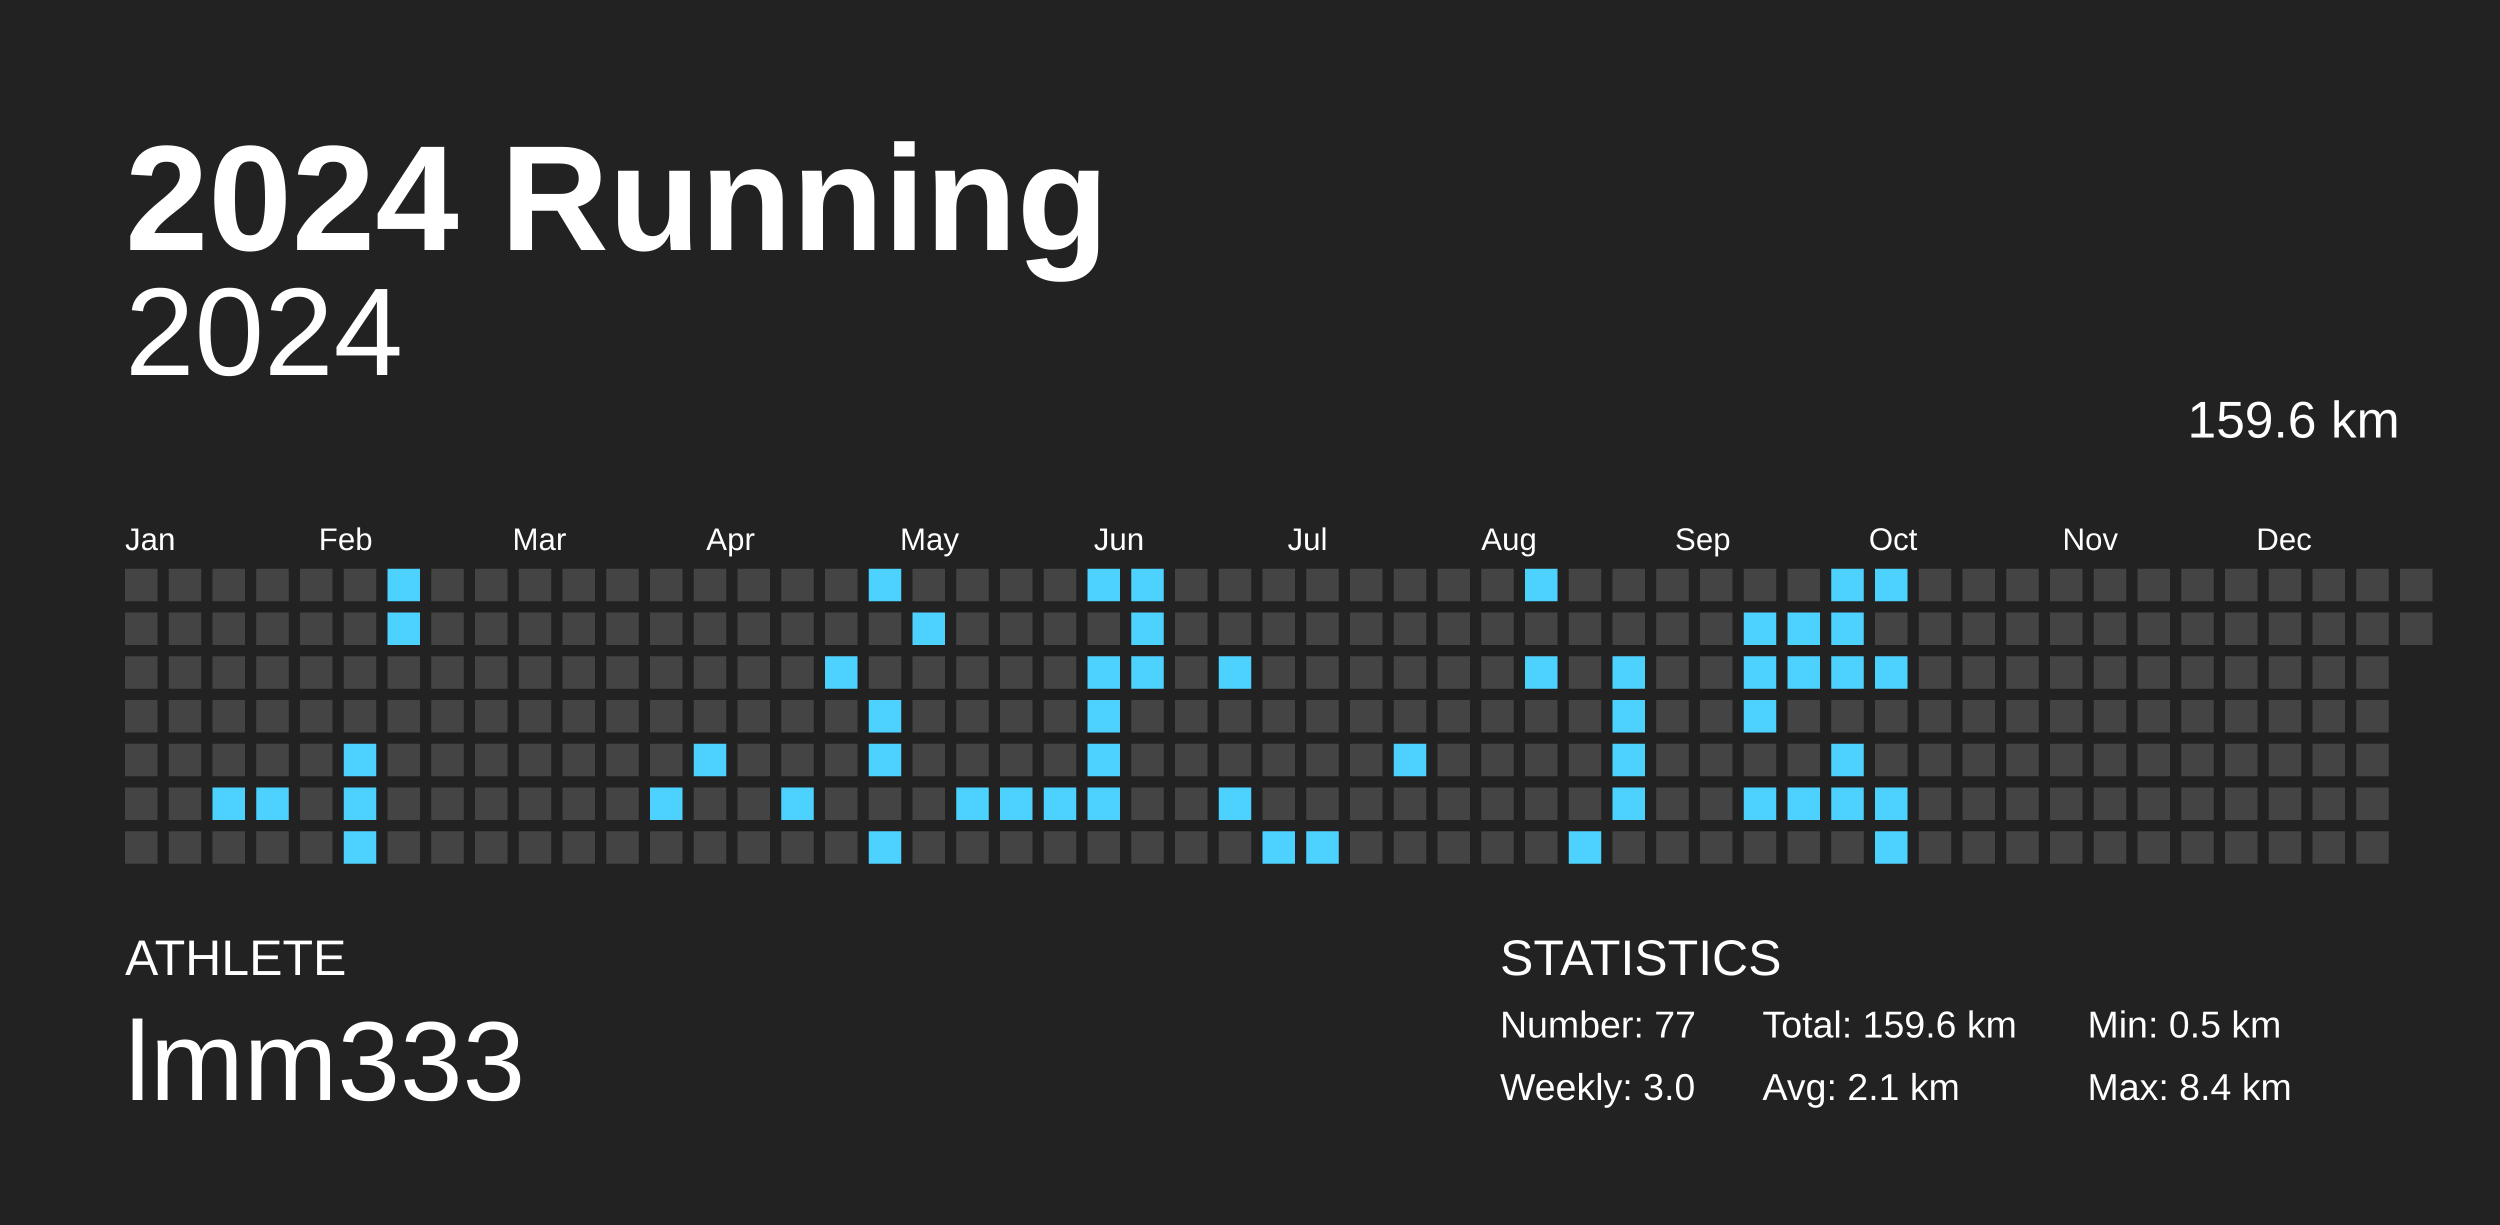
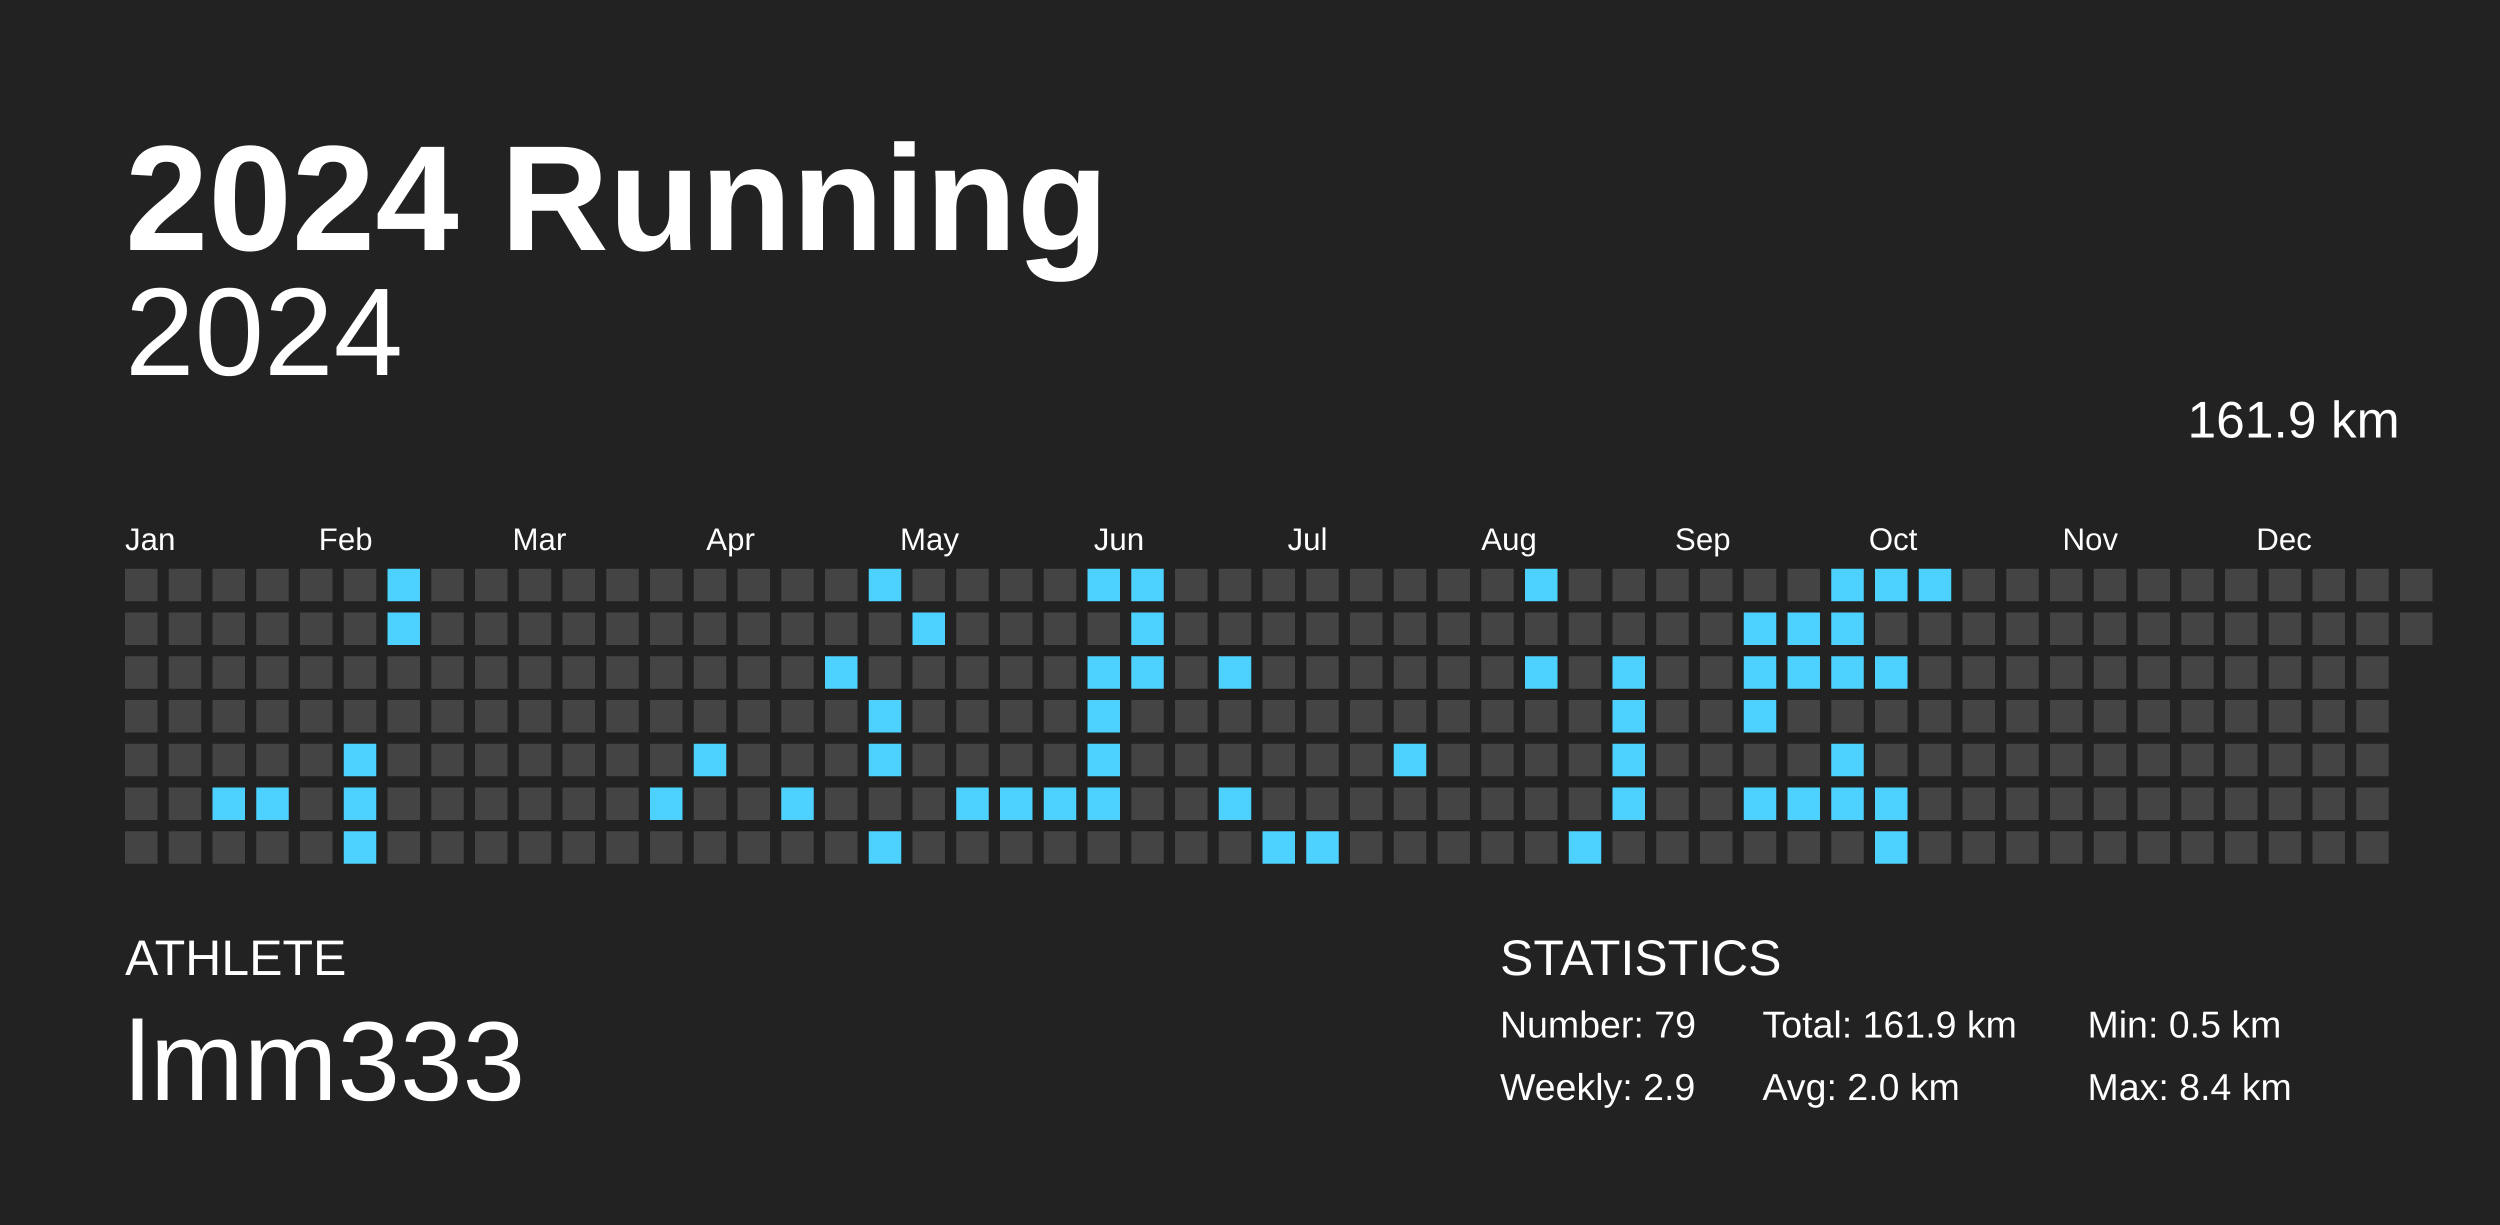
<svg xmlns="http://www.w3.org/2000/svg" baseProfile="full" height="98mm" version="1.1" viewBox="0,0,200,98" width="200mm">
  <defs />
  <rect fill="#222222" height="98" width="200" x="0" y="0" />
  <text fill="#FFFFFF" style="font-size:12px; font-family:Arial; font-weight:bold;" x="10" y="20">2024 Running</text>
  <text fill="#FFFFFF" style="font-size:4px; font-family:Arial" x="10" y="78">ATHLETE</text>
  <text fill="#FFFFFF" style="font-size:9px; font-family:Arial" x="10" y="88">lmm333</text>
  <text fill="#FFFFFF" style="font-size:4px; font-family:Arial" x="120" y="78">STATISTICS</text>
-   <text fill="#FFFFFF" style="font-size:3px; font-family:Arial" x="120" y="83">Number: 77</text>
-   <text fill="#FFFFFF" style="font-size:3px; font-family:Arial" x="120" y="88">Weekly: 3.0</text>
-   <text fill="#FFFFFF" style="font-size:3px; font-family:Arial" x="141" y="83">Total: 159.6 km</text>
-   <text fill="#FFFFFF" style="font-size:3px; font-family:Arial" x="141" y="88">Avg: 2.1 km</text>
+   <text fill="#FFFFFF" style="font-size:3px; font-family:Arial" x="120" y="83">Number: 79</text>
+   <text fill="#FFFFFF" style="font-size:3px; font-family:Arial" x="120" y="88">Weekly: 2.9</text>
+   <text fill="#FFFFFF" style="font-size:3px; font-family:Arial" x="141" y="83">Total: 161.9 km</text>
+   <text fill="#FFFFFF" style="font-size:3px; font-family:Arial" x="141" y="88">Avg: 2.0 km</text>
  <text fill="#FFFFFF" style="font-size:3px; font-family:Arial" x="167" y="83">Min: 0.5 km</text>
  <text fill="#FFFFFF" style="font-size:3px; font-family:Arial" x="167" y="88">Max: 8.4 km</text>
  <text alignment-baseline="hanging" fill="#FFFFFF" style="font-size:10.0px; font-family:Arial;" x="10" y="30">2024</text>
-   <text alignment-baseline="hanging" fill="#FFFFFF" style="font-size:4.125px; font-family:Arial;" x="175" y="35">159.6 km</text>
+   <text alignment-baseline="hanging" fill="#FFFFFF" style="font-size:4.125px; font-family:Arial;" x="175" y="35">161.9 km</text>
  <text fill="#FFFFFF" style="font-size:2.5px; font-family:Arial" x="10.0" y="44">Jan</text>
  <text fill="#FFFFFF" style="font-size:2.5px; font-family:Arial" x="25.5" y="44">Feb</text>
  <text fill="#FFFFFF" style="font-size:2.5px; font-family:Arial" x="41.0" y="44">Mar</text>
  <text fill="#FFFFFF" style="font-size:2.5px; font-family:Arial" x="56.5" y="44">Apr</text>
  <text fill="#FFFFFF" style="font-size:2.5px; font-family:Arial" x="72.0" y="44">May</text>
  <text fill="#FFFFFF" style="font-size:2.5px; font-family:Arial" x="87.5" y="44">Jun</text>
  <text fill="#FFFFFF" style="font-size:2.5px; font-family:Arial" x="103.0" y="44">Jul</text>
  <text fill="#FFFFFF" style="font-size:2.5px; font-family:Arial" x="118.5" y="44">Aug</text>
  <text fill="#FFFFFF" style="font-size:2.5px; font-family:Arial" x="134.0" y="44">Sep</text>
  <text fill="#FFFFFF" style="font-size:2.5px; font-family:Arial" x="149.5" y="44">Oct</text>
  <text fill="#FFFFFF" style="font-size:2.5px; font-family:Arial" x="165.0" y="44">Nov</text>
  <text fill="#FFFFFF" style="font-size:2.5px; font-family:Arial" x="180.5" y="44">Dec</text>
  <rect fill="#444444" height="2.6" width="2.6" x="10.0" y="45.5" />
  <rect fill="#444444" height="2.6" width="2.6" x="10.0" y="49.0" />
  <rect fill="#444444" height="2.6" width="2.6" x="10.0" y="52.5" />
  <rect fill="#444444" height="2.6" width="2.6" x="10.0" y="56.0" />
  <rect fill="#444444" height="2.6" width="2.6" x="10.0" y="59.5" />
  <rect fill="#444444" height="2.6" width="2.6" x="10.0" y="63.0" />
  <rect fill="#444444" height="2.6" width="2.6" x="10.0" y="66.5" />
  <rect fill="#444444" height="2.6" width="2.6" x="13.5" y="45.5" />
  <rect fill="#444444" height="2.6" width="2.6" x="13.5" y="49.0" />
  <rect fill="#444444" height="2.6" width="2.6" x="13.5" y="52.5" />
  <rect fill="#444444" height="2.6" width="2.6" x="13.5" y="56.0" />
  <rect fill="#444444" height="2.6" width="2.6" x="13.5" y="59.5" />
  <rect fill="#444444" height="2.6" width="2.6" x="13.5" y="63.0" />
  <rect fill="#444444" height="2.6" width="2.6" x="13.5" y="66.5" />
  <rect fill="#444444" height="2.6" width="2.6" x="17.0" y="45.5" />
  <rect fill="#444444" height="2.6" width="2.6" x="17.0" y="49.0" />
  <rect fill="#444444" height="2.6" width="2.6" x="17.0" y="52.5" />
  <rect fill="#444444" height="2.6" width="2.6" x="17.0" y="56.0" />
  <rect fill="#444444" height="2.6" width="2.6" x="17.0" y="59.5" />
  <rect fill="#4dd2ff" height="2.6" width="2.6" x="17.0" y="63.0" />
  <rect fill="#444444" height="2.6" width="2.6" x="17.0" y="66.5" />
  <rect fill="#444444" height="2.6" width="2.6" x="20.5" y="45.5" />
  <rect fill="#444444" height="2.6" width="2.6" x="20.5" y="49.0" />
  <rect fill="#444444" height="2.6" width="2.6" x="20.5" y="52.5" />
  <rect fill="#444444" height="2.6" width="2.6" x="20.5" y="56.0" />
  <rect fill="#444444" height="2.6" width="2.6" x="20.5" y="59.5" />
  <rect fill="#4dd2ff" height="2.6" width="2.6" x="20.5" y="63.0" />
  <rect fill="#444444" height="2.6" width="2.6" x="20.5" y="66.5" />
  <rect fill="#444444" height="2.6" width="2.6" x="24.0" y="45.5" />
  <rect fill="#444444" height="2.6" width="2.6" x="24.0" y="49.0" />
  <rect fill="#444444" height="2.6" width="2.6" x="24.0" y="52.5" />
  <rect fill="#444444" height="2.6" width="2.6" x="24.0" y="56.0" />
  <rect fill="#444444" height="2.6" width="2.6" x="24.0" y="59.5" />
  <rect fill="#444444" height="2.6" width="2.6" x="24.0" y="63.0" />
  <rect fill="#444444" height="2.6" width="2.6" x="24.0" y="66.5" />
  <rect fill="#444444" height="2.6" width="2.6" x="27.5" y="45.5" />
  <rect fill="#444444" height="2.6" width="2.6" x="27.5" y="49.0" />
  <rect fill="#444444" height="2.6" width="2.6" x="27.5" y="52.5" />
  <rect fill="#444444" height="2.6" width="2.6" x="27.5" y="56.0" />
  <rect fill="#4dd2ff" height="2.6" width="2.6" x="27.5" y="59.5" />
  <rect fill="#4dd2ff" height="2.6" width="2.6" x="27.5" y="63.0" />
  <rect fill="#4dd2ff" height="2.6" width="2.6" x="27.5" y="66.5" />
  <rect fill="#4dd2ff" height="2.6" width="2.6" x="31.0" y="45.5" />
  <rect fill="#4dd2ff" height="2.6" width="2.6" x="31.0" y="49.0" />
  <rect fill="#444444" height="2.6" width="2.6" x="31.0" y="52.5" />
  <rect fill="#444444" height="2.6" width="2.6" x="31.0" y="56.0" />
  <rect fill="#444444" height="2.6" width="2.6" x="31.0" y="59.5" />
  <rect fill="#444444" height="2.6" width="2.6" x="31.0" y="63.0" />
  <rect fill="#444444" height="2.6" width="2.6" x="31.0" y="66.5" />
  <rect fill="#444444" height="2.6" width="2.6" x="34.5" y="45.5" />
  <rect fill="#444444" height="2.6" width="2.6" x="34.5" y="49.0" />
  <rect fill="#444444" height="2.6" width="2.6" x="34.5" y="52.5" />
  <rect fill="#444444" height="2.6" width="2.6" x="34.5" y="56.0" />
  <rect fill="#444444" height="2.6" width="2.6" x="34.5" y="59.5" />
  <rect fill="#444444" height="2.6" width="2.6" x="34.5" y="63.0" />
  <rect fill="#444444" height="2.6" width="2.6" x="34.5" y="66.5" />
  <rect fill="#444444" height="2.6" width="2.6" x="38.0" y="45.5" />
  <rect fill="#444444" height="2.6" width="2.6" x="38.0" y="49.0" />
  <rect fill="#444444" height="2.6" width="2.6" x="38.0" y="52.5" />
  <rect fill="#444444" height="2.6" width="2.6" x="38.0" y="56.0" />
  <rect fill="#444444" height="2.6" width="2.6" x="38.0" y="59.5" />
  <rect fill="#444444" height="2.6" width="2.6" x="38.0" y="63.0" />
  <rect fill="#444444" height="2.6" width="2.6" x="38.0" y="66.5" />
  <rect fill="#444444" height="2.6" width="2.6" x="41.5" y="45.5" />
  <rect fill="#444444" height="2.6" width="2.6" x="41.5" y="49.0" />
  <rect fill="#444444" height="2.6" width="2.6" x="41.5" y="52.5" />
  <rect fill="#444444" height="2.6" width="2.6" x="41.5" y="56.0" />
  <rect fill="#444444" height="2.6" width="2.6" x="41.5" y="59.5" />
  <rect fill="#444444" height="2.6" width="2.6" x="41.5" y="63.0" />
  <rect fill="#444444" height="2.6" width="2.6" x="41.5" y="66.5" />
  <rect fill="#444444" height="2.6" width="2.6" x="45.0" y="45.5" />
  <rect fill="#444444" height="2.6" width="2.6" x="45.0" y="49.0" />
  <rect fill="#444444" height="2.6" width="2.6" x="45.0" y="52.5" />
  <rect fill="#444444" height="2.6" width="2.6" x="45.0" y="56.0" />
  <rect fill="#444444" height="2.6" width="2.6" x="45.0" y="59.5" />
  <rect fill="#444444" height="2.6" width="2.6" x="45.0" y="63.0" />
  <rect fill="#444444" height="2.6" width="2.6" x="45.0" y="66.5" />
  <rect fill="#444444" height="2.6" width="2.6" x="48.5" y="45.5" />
  <rect fill="#444444" height="2.6" width="2.6" x="48.5" y="49.0" />
  <rect fill="#444444" height="2.6" width="2.6" x="48.5" y="52.5" />
  <rect fill="#444444" height="2.6" width="2.6" x="48.5" y="56.0" />
  <rect fill="#444444" height="2.6" width="2.6" x="48.5" y="59.5" />
  <rect fill="#444444" height="2.6" width="2.6" x="48.5" y="63.0" />
  <rect fill="#444444" height="2.6" width="2.6" x="48.5" y="66.5" />
  <rect fill="#444444" height="2.6" width="2.6" x="52.0" y="45.5" />
  <rect fill="#444444" height="2.6" width="2.6" x="52.0" y="49.0" />
  <rect fill="#444444" height="2.6" width="2.6" x="52.0" y="52.5" />
  <rect fill="#444444" height="2.6" width="2.6" x="52.0" y="56.0" />
  <rect fill="#444444" height="2.6" width="2.6" x="52.0" y="59.5" />
  <rect fill="#4dd2ff" height="2.6" width="2.6" x="52.0" y="63.0" />
  <rect fill="#444444" height="2.6" width="2.6" x="52.0" y="66.5" />
  <rect fill="#444444" height="2.6" width="2.6" x="55.5" y="45.5" />
  <rect fill="#444444" height="2.6" width="2.6" x="55.5" y="49.0" />
  <rect fill="#444444" height="2.6" width="2.6" x="55.5" y="52.5" />
  <rect fill="#444444" height="2.6" width="2.6" x="55.5" y="56.0" />
  <rect fill="#4dd2ff" height="2.6" width="2.6" x="55.5" y="59.5" />
  <rect fill="#444444" height="2.6" width="2.6" x="55.5" y="63.0" />
  <rect fill="#444444" height="2.6" width="2.6" x="55.5" y="66.5" />
  <rect fill="#444444" height="2.6" width="2.6" x="59.0" y="45.5" />
  <rect fill="#444444" height="2.6" width="2.6" x="59.0" y="49.0" />
  <rect fill="#444444" height="2.6" width="2.6" x="59.0" y="52.5" />
  <rect fill="#444444" height="2.6" width="2.6" x="59.0" y="56.0" />
  <rect fill="#444444" height="2.6" width="2.6" x="59.0" y="59.5" />
  <rect fill="#444444" height="2.6" width="2.6" x="59.0" y="63.0" />
  <rect fill="#444444" height="2.6" width="2.6" x="59.0" y="66.5" />
  <rect fill="#444444" height="2.6" width="2.6" x="62.5" y="45.5" />
  <rect fill="#444444" height="2.6" width="2.6" x="62.5" y="49.0" />
  <rect fill="#444444" height="2.6" width="2.6" x="62.5" y="52.5" />
  <rect fill="#444444" height="2.6" width="2.6" x="62.5" y="56.0" />
  <rect fill="#444444" height="2.6" width="2.6" x="62.5" y="59.5" />
  <rect fill="#4dd2ff" height="2.6" width="2.6" x="62.5" y="63.0" />
  <rect fill="#444444" height="2.6" width="2.6" x="62.5" y="66.5" />
  <rect fill="#444444" height="2.6" width="2.6" x="66.0" y="45.5" />
  <rect fill="#444444" height="2.6" width="2.6" x="66.0" y="49.0" />
  <rect fill="#4dd2ff" height="2.6" width="2.6" x="66.0" y="52.5" />
  <rect fill="#444444" height="2.6" width="2.6" x="66.0" y="56.0" />
  <rect fill="#444444" height="2.6" width="2.6" x="66.0" y="59.5" />
  <rect fill="#444444" height="2.6" width="2.6" x="66.0" y="63.0" />
  <rect fill="#444444" height="2.6" width="2.6" x="66.0" y="66.5" />
  <rect fill="#4dd2ff" height="2.6" width="2.6" x="69.5" y="45.5" />
  <rect fill="#444444" height="2.6" width="2.6" x="69.5" y="49.0" />
  <rect fill="#444444" height="2.6" width="2.6" x="69.5" y="52.5" />
  <rect fill="#4dd2ff" height="2.6" width="2.6" x="69.5" y="56.0" />
  <rect fill="#4dd2ff" height="2.6" width="2.6" x="69.5" y="59.5" />
  <rect fill="#444444" height="2.6" width="2.6" x="69.5" y="63.0" />
  <rect fill="#4dd2ff" height="2.6" width="2.6" x="69.5" y="66.5" />
  <rect fill="#444444" height="2.6" width="2.6" x="73.0" y="45.5" />
  <rect fill="#4dd2ff" height="2.6" width="2.6" x="73.0" y="49.0" />
  <rect fill="#444444" height="2.6" width="2.6" x="73.0" y="52.5" />
  <rect fill="#444444" height="2.6" width="2.6" x="73.0" y="56.0" />
  <rect fill="#444444" height="2.6" width="2.6" x="73.0" y="59.5" />
  <rect fill="#444444" height="2.6" width="2.6" x="73.0" y="63.0" />
  <rect fill="#444444" height="2.6" width="2.6" x="73.0" y="66.5" />
  <rect fill="#444444" height="2.6" width="2.6" x="76.5" y="45.5" />
  <rect fill="#444444" height="2.6" width="2.6" x="76.5" y="49.0" />
  <rect fill="#444444" height="2.6" width="2.6" x="76.5" y="52.5" />
  <rect fill="#444444" height="2.6" width="2.6" x="76.5" y="56.0" />
  <rect fill="#444444" height="2.6" width="2.6" x="76.5" y="59.5" />
  <rect fill="#4dd2ff" height="2.6" width="2.6" x="76.5" y="63.0" />
  <rect fill="#444444" height="2.6" width="2.6" x="76.5" y="66.5" />
  <rect fill="#444444" height="2.6" width="2.6" x="80.0" y="45.5" />
  <rect fill="#444444" height="2.6" width="2.6" x="80.0" y="49.0" />
  <rect fill="#444444" height="2.6" width="2.6" x="80.0" y="52.5" />
  <rect fill="#444444" height="2.6" width="2.6" x="80.0" y="56.0" />
  <rect fill="#444444" height="2.6" width="2.6" x="80.0" y="59.5" />
  <rect fill="#4dd2ff" height="2.6" width="2.6" x="80.0" y="63.0" />
  <rect fill="#444444" height="2.6" width="2.6" x="80.0" y="66.5" />
  <rect fill="#444444" height="2.6" width="2.6" x="83.5" y="45.5" />
  <rect fill="#444444" height="2.6" width="2.6" x="83.5" y="49.0" />
  <rect fill="#444444" height="2.6" width="2.6" x="83.5" y="52.5" />
  <rect fill="#444444" height="2.6" width="2.6" x="83.5" y="56.0" />
  <rect fill="#444444" height="2.6" width="2.6" x="83.5" y="59.5" />
  <rect fill="#4dd2ff" height="2.6" width="2.6" x="83.5" y="63.0" />
  <rect fill="#444444" height="2.6" width="2.6" x="83.5" y="66.5" />
  <rect fill="#4dd2ff" height="2.6" width="2.6" x="87.0" y="45.5" />
  <rect fill="#444444" height="2.6" width="2.6" x="87.0" y="49.0" />
  <rect fill="#4dd2ff" height="2.6" width="2.6" x="87.0" y="52.5" />
  <rect fill="#4dd2ff" height="2.6" width="2.6" x="87.0" y="56.0" />
  <rect fill="#4dd2ff" height="2.6" width="2.6" x="87.0" y="59.5" />
  <rect fill="#4dd2ff" height="2.6" width="2.6" x="87.0" y="63.0" />
  <rect fill="#444444" height="2.6" width="2.6" x="87.0" y="66.5" />
  <rect fill="#4dd2ff" height="2.6" width="2.6" x="90.5" y="45.5" />
  <rect fill="#4dd2ff" height="2.6" width="2.6" x="90.5" y="49.0" />
  <rect fill="#4dd2ff" height="2.6" width="2.6" x="90.5" y="52.5" />
  <rect fill="#444444" height="2.6" width="2.6" x="90.5" y="56.0" />
  <rect fill="#444444" height="2.6" width="2.6" x="90.5" y="59.5" />
  <rect fill="#444444" height="2.6" width="2.6" x="90.5" y="63.0" />
  <rect fill="#444444" height="2.6" width="2.6" x="90.5" y="66.5" />
  <rect fill="#444444" height="2.6" width="2.6" x="94.0" y="45.5" />
  <rect fill="#444444" height="2.6" width="2.6" x="94.0" y="49.0" />
  <rect fill="#444444" height="2.6" width="2.6" x="94.0" y="52.5" />
  <rect fill="#444444" height="2.6" width="2.6" x="94.0" y="56.0" />
  <rect fill="#444444" height="2.6" width="2.6" x="94.0" y="59.5" />
  <rect fill="#444444" height="2.6" width="2.6" x="94.0" y="63.0" />
  <rect fill="#444444" height="2.6" width="2.6" x="94.0" y="66.5" />
  <rect fill="#444444" height="2.6" width="2.6" x="97.5" y="45.5" />
  <rect fill="#444444" height="2.6" width="2.6" x="97.5" y="49.0" />
  <rect fill="#4dd2ff" height="2.6" width="2.6" x="97.5" y="52.5" />
  <rect fill="#444444" height="2.6" width="2.6" x="97.5" y="56.0" />
  <rect fill="#444444" height="2.6" width="2.6" x="97.5" y="59.5" />
  <rect fill="#4dd2ff" height="2.6" width="2.6" x="97.5" y="63.0" />
  <rect fill="#444444" height="2.6" width="2.6" x="97.5" y="66.5" />
  <rect fill="#444444" height="2.6" width="2.6" x="101.0" y="45.5" />
  <rect fill="#444444" height="2.6" width="2.6" x="101.0" y="49.0" />
  <rect fill="#444444" height="2.6" width="2.6" x="101.0" y="52.5" />
  <rect fill="#444444" height="2.6" width="2.6" x="101.0" y="56.0" />
  <rect fill="#444444" height="2.6" width="2.6" x="101.0" y="59.5" />
  <rect fill="#444444" height="2.6" width="2.6" x="101.0" y="63.0" />
  <rect fill="#4dd2ff" height="2.6" width="2.6" x="101.0" y="66.5" />
  <rect fill="#444444" height="2.6" width="2.6" x="104.5" y="45.5" />
  <rect fill="#444444" height="2.6" width="2.6" x="104.5" y="49.0" />
  <rect fill="#444444" height="2.6" width="2.6" x="104.5" y="52.5" />
  <rect fill="#444444" height="2.6" width="2.6" x="104.5" y="56.0" />
  <rect fill="#444444" height="2.6" width="2.6" x="104.5" y="59.5" />
  <rect fill="#444444" height="2.6" width="2.6" x="104.5" y="63.0" />
  <rect fill="#4dd2ff" height="2.6" width="2.6" x="104.5" y="66.5" />
  <rect fill="#444444" height="2.6" width="2.6" x="108.0" y="45.5" />
  <rect fill="#444444" height="2.6" width="2.6" x="108.0" y="49.0" />
  <rect fill="#444444" height="2.6" width="2.6" x="108.0" y="52.5" />
  <rect fill="#444444" height="2.6" width="2.6" x="108.0" y="56.0" />
  <rect fill="#444444" height="2.6" width="2.6" x="108.0" y="59.5" />
  <rect fill="#444444" height="2.6" width="2.6" x="108.0" y="63.0" />
  <rect fill="#444444" height="2.6" width="2.6" x="108.0" y="66.5" />
  <rect fill="#444444" height="2.6" width="2.6" x="111.5" y="45.5" />
  <rect fill="#444444" height="2.6" width="2.6" x="111.5" y="49.0" />
  <rect fill="#444444" height="2.6" width="2.6" x="111.5" y="52.5" />
  <rect fill="#444444" height="2.6" width="2.6" x="111.5" y="56.0" />
  <rect fill="#4dd2ff" height="2.6" width="2.6" x="111.5" y="59.5" />
  <rect fill="#444444" height="2.6" width="2.6" x="111.5" y="63.0" />
  <rect fill="#444444" height="2.6" width="2.6" x="111.5" y="66.5" />
  <rect fill="#444444" height="2.6" width="2.6" x="115.0" y="45.5" />
  <rect fill="#444444" height="2.6" width="2.6" x="115.0" y="49.0" />
  <rect fill="#444444" height="2.6" width="2.6" x="115.0" y="52.5" />
  <rect fill="#444444" height="2.6" width="2.6" x="115.0" y="56.0" />
  <rect fill="#444444" height="2.6" width="2.6" x="115.0" y="59.5" />
  <rect fill="#444444" height="2.6" width="2.6" x="115.0" y="63.0" />
  <rect fill="#444444" height="2.6" width="2.6" x="115.0" y="66.5" />
  <rect fill="#444444" height="2.6" width="2.6" x="118.5" y="45.5" />
  <rect fill="#444444" height="2.6" width="2.6" x="118.5" y="49.0" />
  <rect fill="#444444" height="2.6" width="2.6" x="118.5" y="52.5" />
  <rect fill="#444444" height="2.6" width="2.6" x="118.5" y="56.0" />
  <rect fill="#444444" height="2.6" width="2.6" x="118.5" y="59.5" />
  <rect fill="#444444" height="2.6" width="2.6" x="118.5" y="63.0" />
  <rect fill="#444444" height="2.6" width="2.6" x="118.5" y="66.5" />
  <rect fill="#4dd2ff" height="2.6" width="2.6" x="122.0" y="45.5" />
  <rect fill="#444444" height="2.6" width="2.6" x="122.0" y="49.0" />
  <rect fill="#4dd2ff" height="2.6" width="2.6" x="122.0" y="52.5" />
  <rect fill="#444444" height="2.6" width="2.6" x="122.0" y="56.0" />
  <rect fill="#444444" height="2.6" width="2.6" x="122.0" y="59.5" />
  <rect fill="#444444" height="2.6" width="2.6" x="122.0" y="63.0" />
  <rect fill="#444444" height="2.6" width="2.6" x="122.0" y="66.5" />
  <rect fill="#444444" height="2.6" width="2.6" x="125.5" y="45.5" />
  <rect fill="#444444" height="2.6" width="2.6" x="125.5" y="49.0" />
  <rect fill="#444444" height="2.6" width="2.6" x="125.5" y="52.5" />
  <rect fill="#444444" height="2.6" width="2.6" x="125.5" y="56.0" />
  <rect fill="#444444" height="2.6" width="2.6" x="125.5" y="59.5" />
  <rect fill="#444444" height="2.6" width="2.6" x="125.5" y="63.0" />
  <rect fill="#4dd2ff" height="2.6" width="2.6" x="125.5" y="66.5" />
  <rect fill="#444444" height="2.6" width="2.6" x="129.0" y="45.5" />
  <rect fill="#444444" height="2.6" width="2.6" x="129.0" y="49.0" />
  <rect fill="#4dd2ff" height="2.6" width="2.6" x="129.0" y="52.5" />
  <rect fill="#4dd2ff" height="2.6" width="2.6" x="129.0" y="56.0" />
  <rect fill="#4dd2ff" height="2.6" width="2.6" x="129.0" y="59.5" />
  <rect fill="#4dd2ff" height="2.6" width="2.6" x="129.0" y="63.0" />
  <rect fill="#444444" height="2.6" width="2.6" x="129.0" y="66.5" />
  <rect fill="#444444" height="2.6" width="2.6" x="132.5" y="45.5" />
  <rect fill="#444444" height="2.6" width="2.6" x="132.5" y="49.0" />
  <rect fill="#444444" height="2.6" width="2.6" x="132.5" y="52.5" />
  <rect fill="#444444" height="2.6" width="2.6" x="132.5" y="56.0" />
  <rect fill="#444444" height="2.6" width="2.6" x="132.5" y="59.5" />
  <rect fill="#444444" height="2.6" width="2.6" x="132.5" y="63.0" />
  <rect fill="#444444" height="2.6" width="2.6" x="132.5" y="66.5" />
  <rect fill="#444444" height="2.6" width="2.6" x="136.0" y="45.5" />
  <rect fill="#444444" height="2.6" width="2.6" x="136.0" y="49.0" />
  <rect fill="#444444" height="2.6" width="2.6" x="136.0" y="52.5" />
  <rect fill="#444444" height="2.6" width="2.6" x="136.0" y="56.0" />
  <rect fill="#444444" height="2.6" width="2.6" x="136.0" y="59.5" />
  <rect fill="#444444" height="2.6" width="2.6" x="136.0" y="63.0" />
  <rect fill="#444444" height="2.6" width="2.6" x="136.0" y="66.5" />
  <rect fill="#444444" height="2.6" width="2.6" x="139.5" y="45.5" />
  <rect fill="#4dd2ff" height="2.6" width="2.6" x="139.5" y="49.0" />
  <rect fill="#4dd2ff" height="2.6" width="2.6" x="139.5" y="52.5" />
  <rect fill="#4dd2ff" height="2.6" width="2.6" x="139.5" y="56.0" />
  <rect fill="#444444" height="2.6" width="2.6" x="139.5" y="59.5" />
  <rect fill="#4dd2ff" height="2.6" width="2.6" x="139.5" y="63.0" />
  <rect fill="#444444" height="2.6" width="2.6" x="139.5" y="66.5" />
  <rect fill="#444444" height="2.6" width="2.6" x="143.0" y="45.5" />
  <rect fill="#4dd2ff" height="2.6" width="2.6" x="143.0" y="49.0" />
  <rect fill="#4dd2ff" height="2.6" width="2.6" x="143.0" y="52.5" />
  <rect fill="#444444" height="2.6" width="2.6" x="143.0" y="56.0" />
  <rect fill="#444444" height="2.6" width="2.6" x="143.0" y="59.5" />
  <rect fill="#4dd2ff" height="2.6" width="2.6" x="143.0" y="63.0" />
  <rect fill="#444444" height="2.6" width="2.6" x="143.0" y="66.5" />
  <rect fill="#4dd2ff" height="2.6" width="2.6" x="146.5" y="45.5" />
  <rect fill="#4dd2ff" height="2.6" width="2.6" x="146.5" y="49.0" />
  <rect fill="#4dd2ff" height="2.6" width="2.6" x="146.5" y="52.5" />
  <rect fill="#444444" height="2.6" width="2.6" x="146.5" y="56.0" />
  <rect fill="#4dd2ff" height="2.6" width="2.6" x="146.5" y="59.5" />
  <rect fill="#4dd2ff" height="2.6" width="2.6" x="146.5" y="63.0" />
  <rect fill="#444444" height="2.6" width="2.6" x="146.5" y="66.5" />
  <rect fill="#4dd2ff" height="2.6" width="2.6" x="150.0" y="45.5" />
  <rect fill="#444444" height="2.6" width="2.6" x="150.0" y="49.0" />
  <rect fill="#4dd2ff" height="2.6" width="2.6" x="150.0" y="52.5" />
  <rect fill="#444444" height="2.6" width="2.6" x="150.0" y="56.0" />
  <rect fill="#444444" height="2.6" width="2.6" x="150.0" y="59.5" />
  <rect fill="#4dd2ff" height="2.6" width="2.6" x="150.0" y="63.0" />
  <rect fill="#4dd2ff" height="2.6" width="2.6" x="150.0" y="66.5" />
-   <rect fill="#444444" height="2.6" width="2.6" x="153.5" y="45.5" />
+   <rect fill="#4dd2ff" height="2.6" width="2.6" x="153.5" y="45.5" />
  <rect fill="#444444" height="2.6" width="2.6" x="153.5" y="49.0" />
  <rect fill="#444444" height="2.6" width="2.6" x="153.5" y="52.5" />
  <rect fill="#444444" height="2.6" width="2.6" x="153.5" y="56.0" />
  <rect fill="#444444" height="2.6" width="2.6" x="153.5" y="59.5" />
  <rect fill="#444444" height="2.6" width="2.6" x="153.5" y="63.0" />
  <rect fill="#444444" height="2.6" width="2.6" x="153.5" y="66.5" />
  <rect fill="#444444" height="2.6" width="2.6" x="157.0" y="45.5" />
  <rect fill="#444444" height="2.6" width="2.6" x="157.0" y="49.0" />
  <rect fill="#444444" height="2.6" width="2.6" x="157.0" y="52.5" />
  <rect fill="#444444" height="2.6" width="2.6" x="157.0" y="56.0" />
  <rect fill="#444444" height="2.6" width="2.6" x="157.0" y="59.5" />
  <rect fill="#444444" height="2.6" width="2.6" x="157.0" y="63.0" />
  <rect fill="#444444" height="2.6" width="2.6" x="157.0" y="66.5" />
  <rect fill="#444444" height="2.6" width="2.6" x="160.5" y="45.5" />
  <rect fill="#444444" height="2.6" width="2.6" x="160.5" y="49.0" />
  <rect fill="#444444" height="2.6" width="2.6" x="160.5" y="52.5" />
  <rect fill="#444444" height="2.6" width="2.6" x="160.5" y="56.0" />
  <rect fill="#444444" height="2.6" width="2.6" x="160.5" y="59.5" />
  <rect fill="#444444" height="2.6" width="2.6" x="160.5" y="63.0" />
  <rect fill="#444444" height="2.6" width="2.6" x="160.5" y="66.5" />
  <rect fill="#444444" height="2.6" width="2.6" x="164.0" y="45.5" />
  <rect fill="#444444" height="2.6" width="2.6" x="164.0" y="49.0" />
  <rect fill="#444444" height="2.6" width="2.6" x="164.0" y="52.5" />
  <rect fill="#444444" height="2.6" width="2.6" x="164.0" y="56.0" />
  <rect fill="#444444" height="2.6" width="2.6" x="164.0" y="59.5" />
  <rect fill="#444444" height="2.6" width="2.6" x="164.0" y="63.0" />
  <rect fill="#444444" height="2.6" width="2.6" x="164.0" y="66.5" />
  <rect fill="#444444" height="2.6" width="2.6" x="167.5" y="45.5" />
  <rect fill="#444444" height="2.6" width="2.6" x="167.5" y="49.0" />
  <rect fill="#444444" height="2.6" width="2.6" x="167.5" y="52.5" />
  <rect fill="#444444" height="2.6" width="2.6" x="167.5" y="56.0" />
  <rect fill="#444444" height="2.6" width="2.6" x="167.5" y="59.5" />
  <rect fill="#444444" height="2.6" width="2.6" x="167.5" y="63.0" />
  <rect fill="#444444" height="2.6" width="2.6" x="167.5" y="66.5" />
  <rect fill="#444444" height="2.6" width="2.6" x="171.0" y="45.5" />
  <rect fill="#444444" height="2.6" width="2.6" x="171.0" y="49.0" />
  <rect fill="#444444" height="2.6" width="2.6" x="171.0" y="52.5" />
  <rect fill="#444444" height="2.6" width="2.6" x="171.0" y="56.0" />
  <rect fill="#444444" height="2.6" width="2.6" x="171.0" y="59.5" />
  <rect fill="#444444" height="2.6" width="2.6" x="171.0" y="63.0" />
  <rect fill="#444444" height="2.6" width="2.6" x="171.0" y="66.5" />
  <rect fill="#444444" height="2.6" width="2.6" x="174.5" y="45.5" />
  <rect fill="#444444" height="2.6" width="2.6" x="174.5" y="49.0" />
  <rect fill="#444444" height="2.6" width="2.6" x="174.5" y="52.5" />
  <rect fill="#444444" height="2.6" width="2.6" x="174.5" y="56.0" />
  <rect fill="#444444" height="2.6" width="2.6" x="174.5" y="59.5" />
  <rect fill="#444444" height="2.6" width="2.6" x="174.5" y="63.0" />
  <rect fill="#444444" height="2.6" width="2.6" x="174.5" y="66.5" />
  <rect fill="#444444" height="2.6" width="2.6" x="178.0" y="45.5" />
  <rect fill="#444444" height="2.6" width="2.6" x="178.0" y="49.0" />
  <rect fill="#444444" height="2.6" width="2.6" x="178.0" y="52.5" />
  <rect fill="#444444" height="2.6" width="2.6" x="178.0" y="56.0" />
  <rect fill="#444444" height="2.6" width="2.6" x="178.0" y="59.5" />
  <rect fill="#444444" height="2.6" width="2.6" x="178.0" y="63.0" />
  <rect fill="#444444" height="2.6" width="2.6" x="178.0" y="66.5" />
  <rect fill="#444444" height="2.6" width="2.6" x="181.5" y="45.5" />
  <rect fill="#444444" height="2.6" width="2.6" x="181.5" y="49.0" />
  <rect fill="#444444" height="2.6" width="2.6" x="181.5" y="52.5" />
  <rect fill="#444444" height="2.6" width="2.6" x="181.5" y="56.0" />
  <rect fill="#444444" height="2.6" width="2.6" x="181.5" y="59.5" />
  <rect fill="#444444" height="2.6" width="2.6" x="181.5" y="63.0" />
  <rect fill="#444444" height="2.6" width="2.6" x="181.5" y="66.5" />
  <rect fill="#444444" height="2.6" width="2.6" x="185.0" y="45.5" />
  <rect fill="#444444" height="2.6" width="2.6" x="185.0" y="49.0" />
  <rect fill="#444444" height="2.6" width="2.6" x="185.0" y="52.5" />
  <rect fill="#444444" height="2.6" width="2.6" x="185.0" y="56.0" />
  <rect fill="#444444" height="2.6" width="2.6" x="185.0" y="59.5" />
  <rect fill="#444444" height="2.6" width="2.6" x="185.0" y="63.0" />
  <rect fill="#444444" height="2.6" width="2.6" x="185.0" y="66.5" />
  <rect fill="#444444" height="2.6" width="2.6" x="188.5" y="45.5" />
  <rect fill="#444444" height="2.6" width="2.6" x="188.5" y="49.0" />
  <rect fill="#444444" height="2.6" width="2.6" x="188.5" y="52.5" />
  <rect fill="#444444" height="2.6" width="2.6" x="188.5" y="56.0" />
  <rect fill="#444444" height="2.6" width="2.6" x="188.5" y="59.5" />
  <rect fill="#444444" height="2.6" width="2.6" x="188.5" y="63.0" />
  <rect fill="#444444" height="2.6" width="2.6" x="188.5" y="66.5" />
  <rect fill="#444444" height="2.6" width="2.6" x="192.0" y="45.5" />
  <rect fill="#444444" height="2.6" width="2.6" x="192.0" y="49.0" />
</svg>
